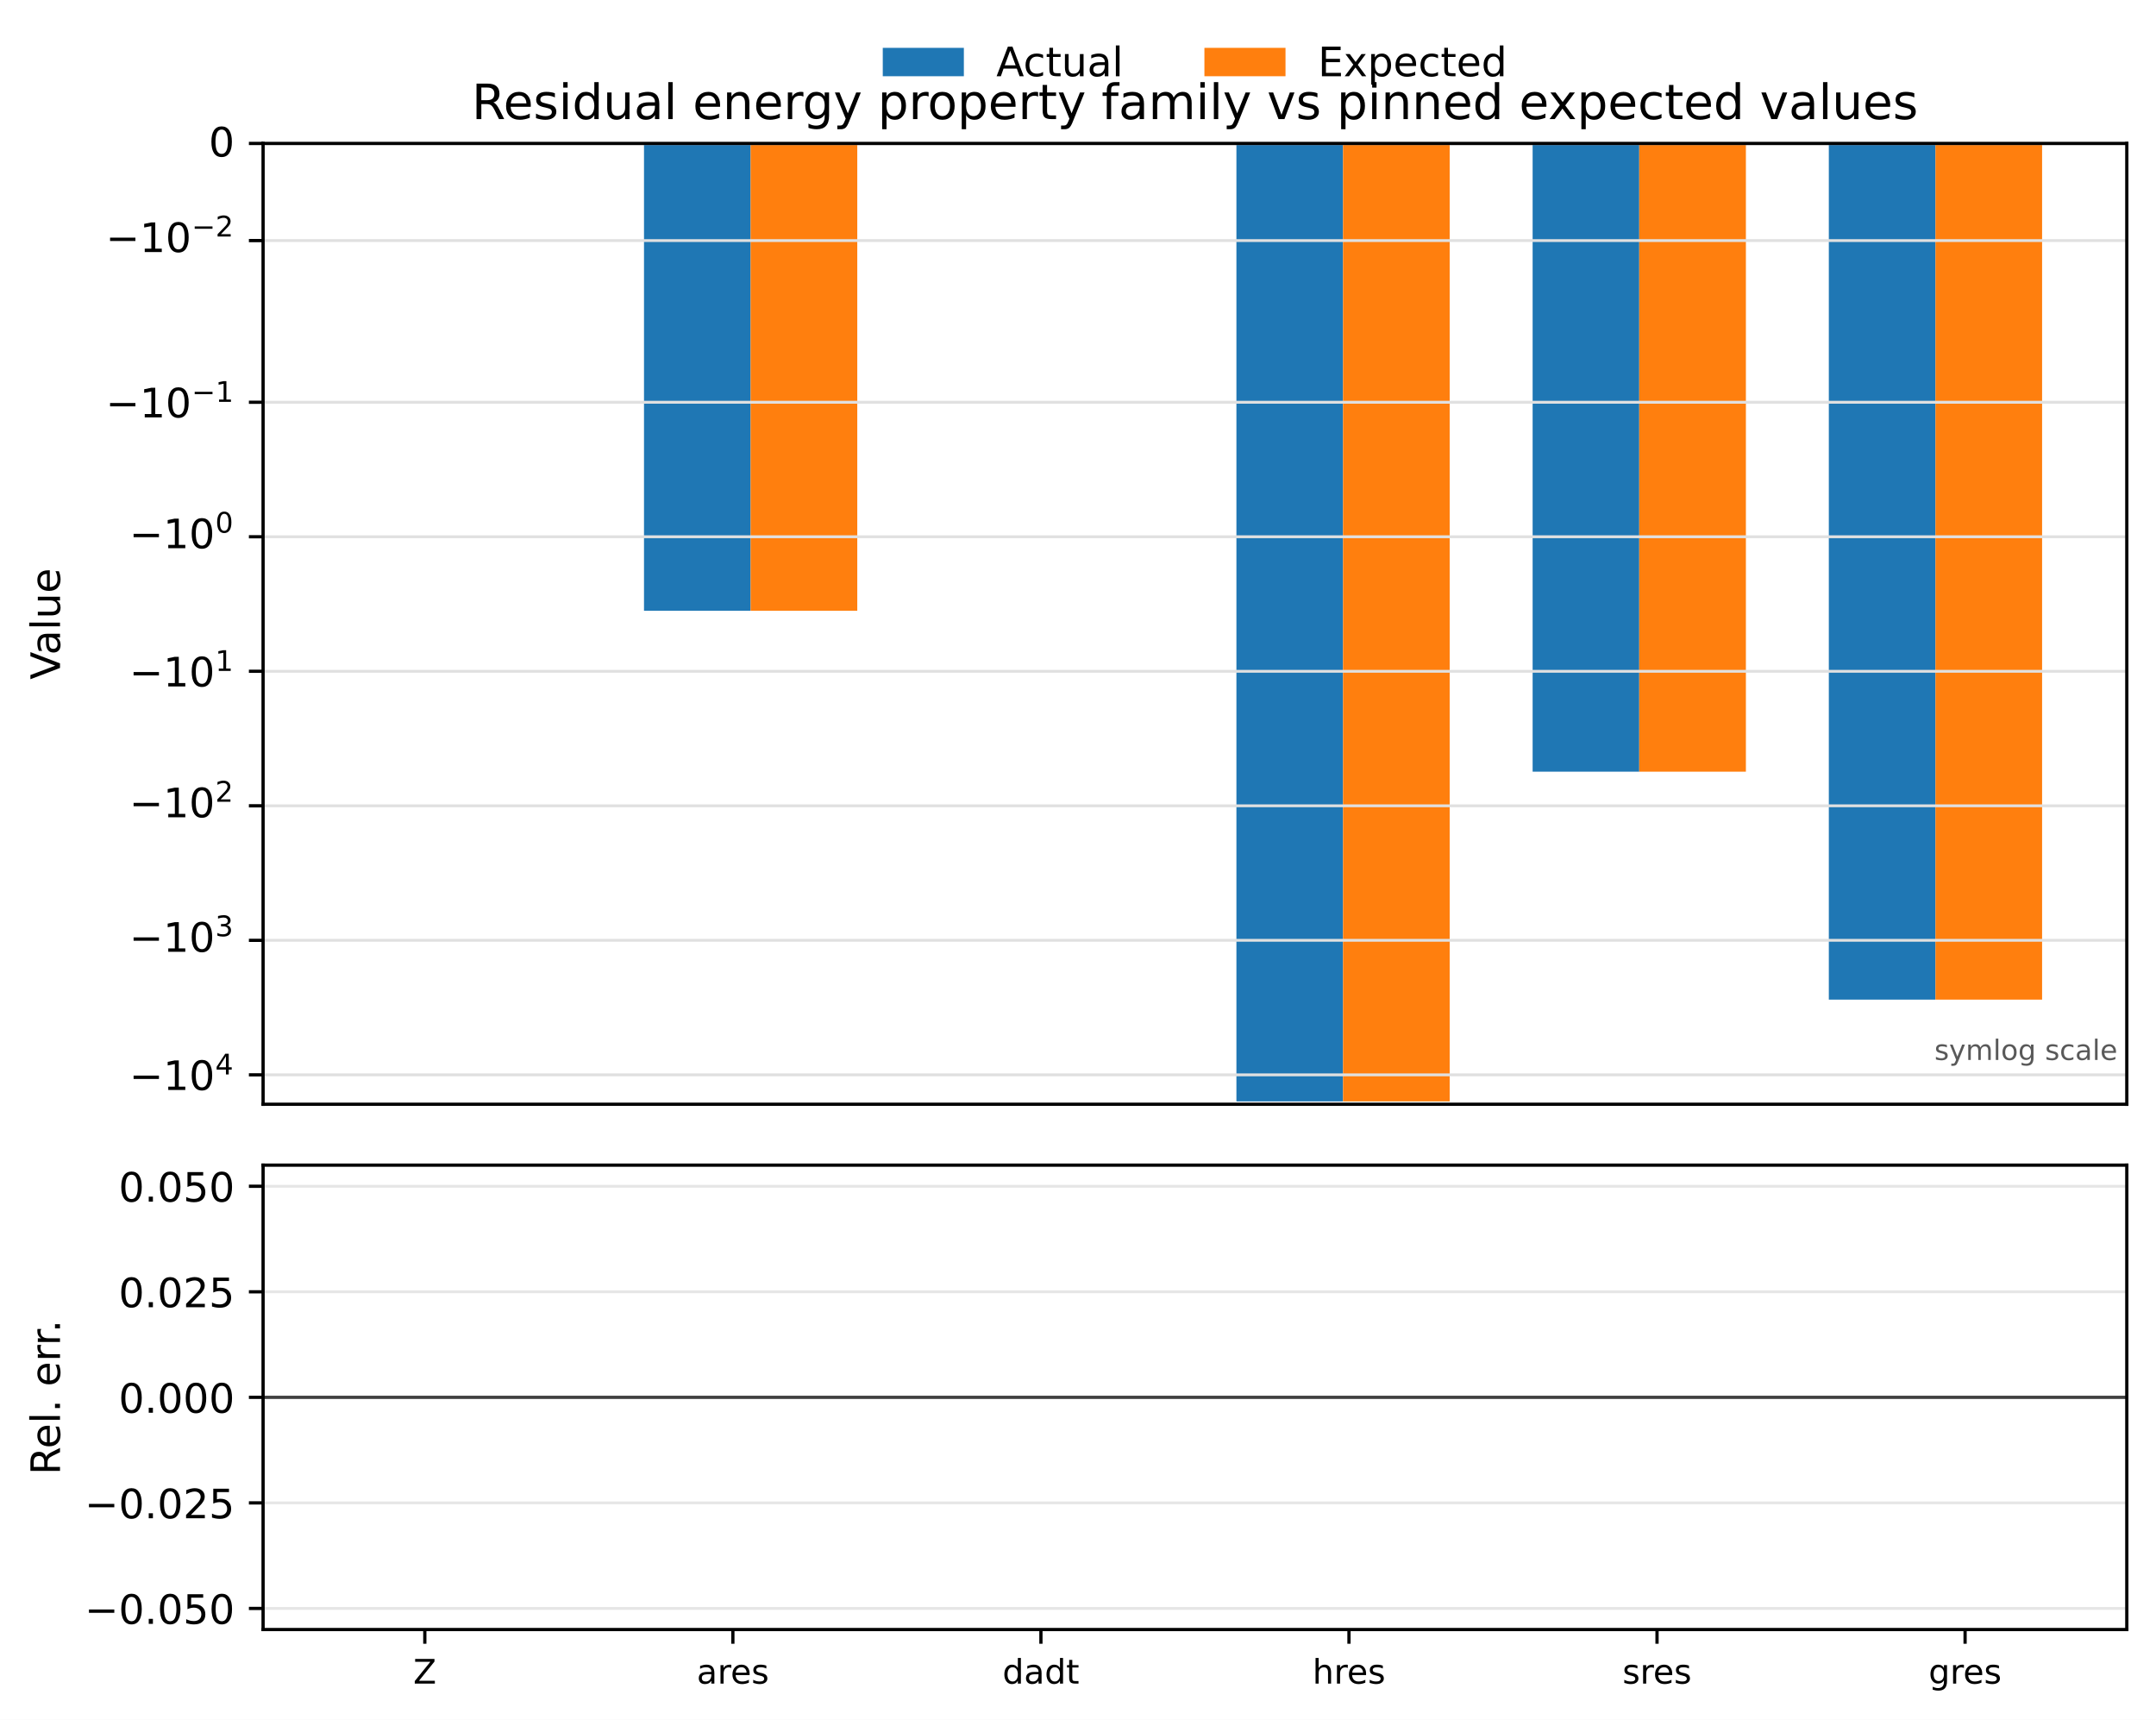
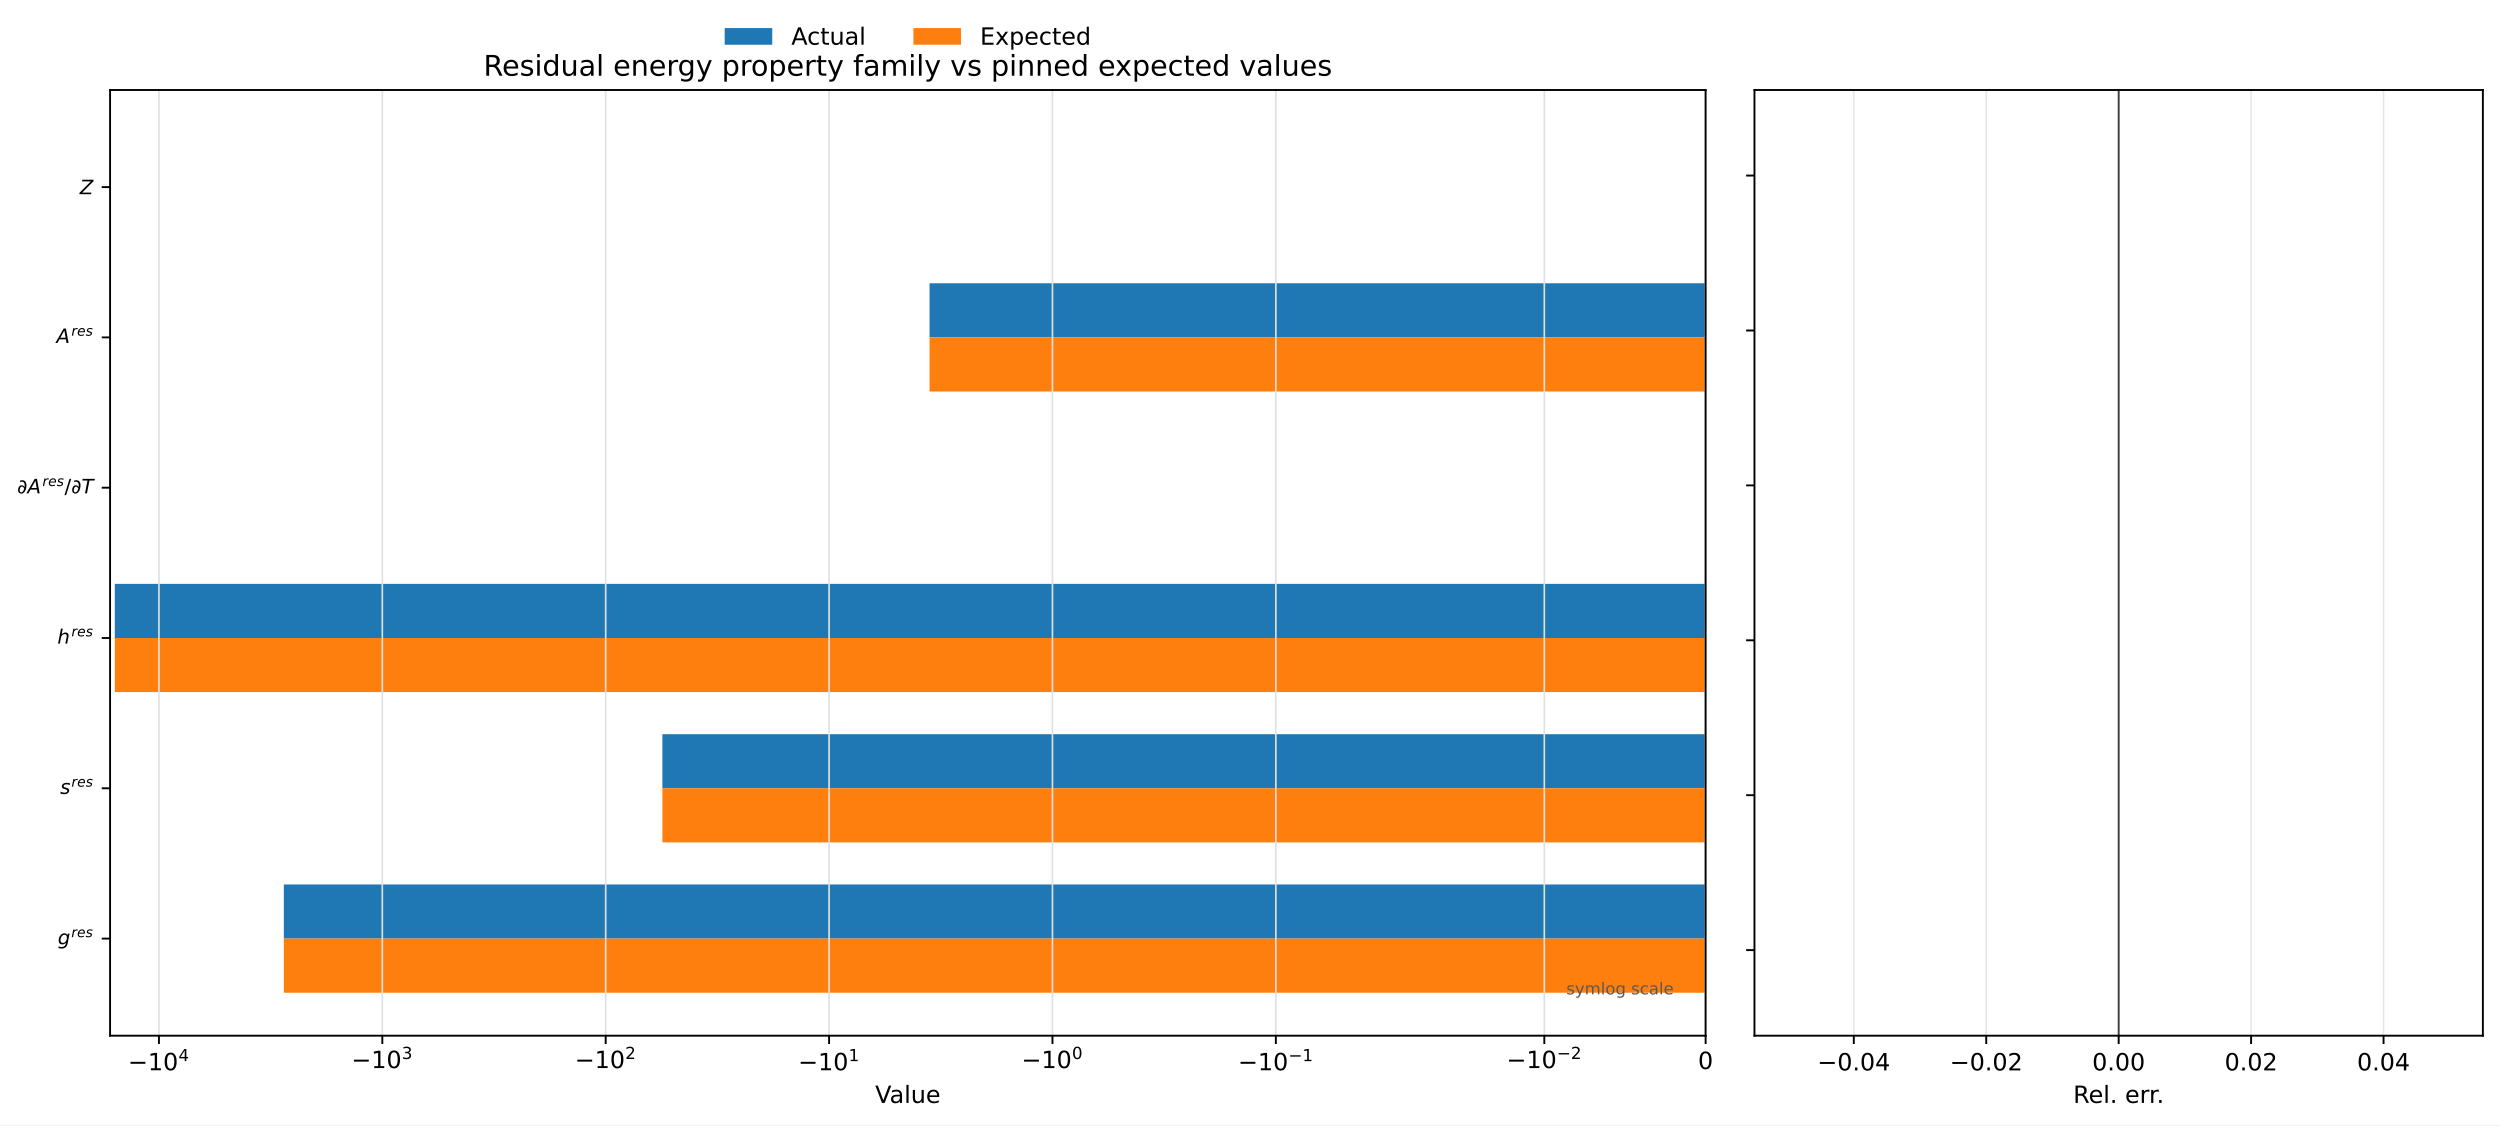
- <svg xmlns="http://www.w3.org/2000/svg" xmlns:xlink="http://www.w3.org/1999/xlink" width="531.743pt" height="424.074pt" viewBox="0 0 531.743 424.074" version="1.1">
+ <svg xmlns="http://www.w3.org/2000/svg" xmlns:xlink="http://www.w3.org/1999/xlink" width="1050.839pt" height="472.893pt" viewBox="0 0 1050.839 472.893" version="1.1">
  <defs>
    <style type="text/css">*{stroke-linejoin: round; stroke-linecap: butt}</style>
  </defs>
  <g id="figure_1">
    <g id="patch_1">
-       <path d="M 0 424.074 L 531.743 424.074 L 531.743 0 L 0 0 z " style="fill: #ffffff" />
+       <path d="M 0 472.893 L 1050.839 472.893 L 1050.839 0 L 0 0 z " style="fill: #ffffff" />
    </g>
    <g id="axes_1">
      <g id="patch_2">
-         <path d="M 64.886 272.288 L 524.543 272.288 L 524.543 35.369 L 64.886 35.369 z " style="fill: #ffffff" />
+         <path d="M 46.27 435.336 L 716.934 435.336 L 716.934 37.828 L 46.27 37.828 z " style="fill: #ffffff" />
      </g>
      <g id="patch_3">
-         <path d="M 85.779 35.369 L 112.079 35.369 L 112.079 -17.245 L 85.779 -17.245 z " clip-path="url(#p5bb81a6ba8)" style="fill: #1f77b4" />
+         <path d="M 716.934 55.897 L 865.872 55.897 L 865.872 78.64 L 716.934 78.64 z " clip-path="url(#pc9369e7286)" style="fill: #1f77b4" />
      </g>
      <g id="patch_4">
-         <path d="M 158.834 35.369 L 185.133 35.369 L 185.133 150.606 L 158.834 150.606 z " clip-path="url(#p5bb81a6ba8)" style="fill: #1f77b4" />
+         <path d="M 716.934 119.074 L 390.725 119.074 L 390.725 141.817 L 716.934 141.817 z " clip-path="url(#pc9369e7286)" style="fill: #1f77b4" />
      </g>
      <g id="patch_5">
-         <path d="M 231.888 35.369 L 258.188 35.369 L 258.188 -11.472 L 231.888 -11.472 z " clip-path="url(#p5bb81a6ba8)" style="fill: #1f77b4" />
+         <path d="M 716.934 182.25 L 849.528 182.25 L 849.528 204.994 L 716.934 204.994 z " clip-path="url(#pc9369e7286)" style="fill: #1f77b4" />
      </g>
      <g id="patch_6">
-         <path d="M 304.942 35.369 L 331.242 35.369 L 331.242 271.585 L 304.942 271.585 z " clip-path="url(#p5bb81a6ba8)" style="fill: #1f77b4" />
+         <path d="M 716.934 245.427 L 48.26 245.427 L 48.26 268.171 L 716.934 268.171 z " clip-path="url(#pc9369e7286)" style="fill: #1f77b4" />
      </g>
      <g id="patch_7">
-         <path d="M 377.997 35.369 L 404.296 35.369 L 404.296 190.278 L 377.997 190.278 z " clip-path="url(#p5bb81a6ba8)" style="fill: #1f77b4" />
+         <path d="M 716.934 308.604 L 278.422 308.604 L 278.422 331.348 L 716.934 331.348 z " clip-path="url(#pc9369e7286)" style="fill: #1f77b4" />
      </g>
      <g id="patch_8">
-         <path d="M 451.051 35.369 L 477.35 35.369 L 477.35 246.488 L 451.051 246.488 z " clip-path="url(#p5bb81a6ba8)" style="fill: #1f77b4" />
+         <path d="M 716.934 371.781 L 119.305 371.781 L 119.305 394.524 L 716.934 394.524 z " clip-path="url(#pc9369e7286)" style="fill: #1f77b4" />
      </g>
      <g id="patch_9">
-         <path d="M 112.079 35.369 L 138.379 35.369 L 138.379 -17.245 L 112.079 -17.245 z " clip-path="url(#p5bb81a6ba8)" style="fill: #ff7f0e" />
+         <path d="M 716.934 78.64 L 865.872 78.64 L 865.872 101.384 L 716.934 101.384 z " clip-path="url(#pc9369e7286)" style="fill: #ff7f0e" />
      </g>
      <g id="patch_10">
-         <path d="M 185.133 35.369 L 211.433 35.369 L 211.433 150.606 L 185.133 150.606 z " clip-path="url(#p5bb81a6ba8)" style="fill: #ff7f0e" />
+         <path d="M 716.934 141.817 L 390.725 141.817 L 390.725 164.561 L 716.934 164.561 z " clip-path="url(#pc9369e7286)" style="fill: #ff7f0e" />
      </g>
      <g id="patch_11">
-         <path d="M 258.188 35.369 L 284.487 35.369 L 284.487 -11.472 L 258.188 -11.472 z " clip-path="url(#p5bb81a6ba8)" style="fill: #ff7f0e" />
+         <path d="M 716.934 204.994 L 849.528 204.994 L 849.528 227.738 L 716.934 227.738 z " clip-path="url(#pc9369e7286)" style="fill: #ff7f0e" />
      </g>
      <g id="patch_12">
-         <path d="M 331.242 35.369 L 357.541 35.369 L 357.541 271.585 L 331.242 271.585 z " clip-path="url(#p5bb81a6ba8)" style="fill: #ff7f0e" />
+         <path d="M 716.934 268.171 L 48.26 268.171 L 48.26 290.914 L 716.934 290.914 z " clip-path="url(#pc9369e7286)" style="fill: #ff7f0e" />
      </g>
      <g id="patch_13">
-         <path d="M 404.296 35.369 L 430.596 35.369 L 430.596 190.278 L 404.296 190.278 z " clip-path="url(#p5bb81a6ba8)" style="fill: #ff7f0e" />
+         <path d="M 716.934 331.348 L 278.422 331.348 L 278.422 354.091 L 716.934 354.091 z " clip-path="url(#pc9369e7286)" style="fill: #ff7f0e" />
      </g>
      <g id="patch_14">
-         <path d="M 477.35 35.369 L 503.65 35.369 L 503.65 246.488 L 477.35 246.488 z " clip-path="url(#p5bb81a6ba8)" style="fill: #ff7f0e" />
+         <path d="M 716.934 394.524 L 119.305 394.524 L 119.305 417.268 L 716.934 417.268 z " clip-path="url(#pc9369e7286)" style="fill: #ff7f0e" />
      </g>
      <g id="matplotlib.axis_1">
        <g id="xtick_1">
-           <g id="line2d_1" />
-         </g>
-         <g id="xtick_2">
-           <g id="line2d_2" />
-         </g>
-         <g id="xtick_3">
-           <g id="line2d_3" />
-         </g>
-         <g id="xtick_4">
-           <g id="line2d_4" />
-         </g>
-         <g id="xtick_5">
-           <g id="line2d_5" />
-         </g>
-         <g id="xtick_6">
-           <g id="line2d_6" />
-         </g>
-       </g>
-       <g id="matplotlib.axis_2">
-         <g id="ytick_1">
-           <g id="line2d_7">
-             <path d="M 64.886 265.034 L 524.543 265.034 " clip-path="url(#p5bb81a6ba8)" style="fill: none; stroke: #e0e0e0; stroke-width: 0.7; stroke-linecap: square" />
-           </g>
-           <g id="line2d_8">
+           <g id="line2d_1">
+             <path d="M 66.805 435.336 L 66.805 37.828 " clip-path="url(#pc9369e7286)" style="fill: none; stroke: #e0e0e0; stroke-width: 0.7; stroke-linecap: square" />
+           </g>
+           <g id="line2d_2">
            <defs>
-               <path id="m029e93d960" d="M 0 0 L -3.5 0 " style="stroke: #000000; stroke-width: 0.8" />
+               <path id="mdc2d018aba" d="M 0 0 L 0 3.5 " style="stroke: #000000; stroke-width: 0.8" />
            </defs>
            <g>
-               <use xlink:href="#m029e93d960" x="64.886" y="265.034" style="stroke: #000000; stroke-width: 0.8" />
+               <use xlink:href="#mdc2d018aba" x="66.805" y="435.336" style="stroke: #000000; stroke-width: 0.8" />
            </g>
          </g>
          <g id="text_1">
-             <g transform="translate(31.88594 268.8333)">
+             <g transform="translate(53.80515 449.9349)">
              <text>
                <tspan x="0" y="-0.064" style="font-size: 10px; font-family: 'DejaVu Sans'">−</tspan>
                <tspan x="8.379" y="-0.064" style="font-size: 10px; font-family: 'DejaVu Sans'">1</tspan>
                <tspan x="14.741" y="-0.064" style="font-size: 10px; font-family: 'DejaVu Sans'">0</tspan>
                <tspan x="21.199" y="-3.892" style="font-size: 7px; font-family: 'DejaVu Sans'">4</tspan>
              </text>
            </g>
          </g>
        </g>
-         <g id="ytick_2">
-           <g id="line2d_9">
-             <path d="M 64.886 231.864 L 524.543 231.864 " clip-path="url(#p5bb81a6ba8)" style="fill: none; stroke: #e0e0e0; stroke-width: 0.7; stroke-linecap: square" />
-           </g>
-           <g id="line2d_10">
-             <g>
-               <use xlink:href="#m029e93d960" x="64.886" y="231.864" style="stroke: #000000; stroke-width: 0.8" />
+         <g id="xtick_2">
+           <g id="line2d_3">
+             <path d="M 160.701 435.336 L 160.701 37.828 " clip-path="url(#pc9369e7286)" style="fill: none; stroke: #e0e0e0; stroke-width: 0.7; stroke-linecap: square" />
+           </g>
+           <g id="line2d_4">
+             <g>
+               <use xlink:href="#mdc2d018aba" x="160.701" y="435.336" style="stroke: #000000; stroke-width: 0.8" />
            </g>
          </g>
          <g id="text_2">
-             <g transform="translate(31.88594 235.6637)">
+             <g transform="translate(147.7007 449.9349)">
              <text>
                <tspan x="0" y="-0.977" style="font-size: 10px; font-family: 'DejaVu Sans'">−</tspan>
                <tspan x="8.379" y="-0.977" style="font-size: 10px; font-family: 'DejaVu Sans'">1</tspan>
                <tspan x="14.741" y="-0.977" style="font-size: 10px; font-family: 'DejaVu Sans'">0</tspan>
                <tspan x="21.199" y="-4.805" style="font-size: 7px; font-family: 'DejaVu Sans'">3</tspan>
              </text>
            </g>
          </g>
        </g>
-         <g id="ytick_3">
-           <g id="line2d_11">
-             <path d="M 64.886 198.695 L 524.543 198.695 " clip-path="url(#p5bb81a6ba8)" style="fill: none; stroke: #e0e0e0; stroke-width: 0.7; stroke-linecap: square" />
-           </g>
-           <g id="line2d_12">
-             <g>
-               <use xlink:href="#m029e93d960" x="64.886" y="198.695" style="stroke: #000000; stroke-width: 0.8" />
+         <g id="xtick_3">
+           <g id="line2d_5">
+             <path d="M 254.596 435.336 L 254.596 37.828 " clip-path="url(#pc9369e7286)" style="fill: none; stroke: #e0e0e0; stroke-width: 0.7; stroke-linecap: square" />
+           </g>
+           <g id="line2d_6">
+             <g>
+               <use xlink:href="#mdc2d018aba" x="254.596" y="435.336" style="stroke: #000000; stroke-width: 0.8" />
            </g>
          </g>
          <g id="text_3">
-             <g transform="translate(31.88594 202.494)">
+             <g transform="translate(241.5962 449.9349)">
              <text>
                <tspan x="0" y="-0.977" style="font-size: 10px; font-family: 'DejaVu Sans'">−</tspan>
                <tspan x="8.379" y="-0.977" style="font-size: 10px; font-family: 'DejaVu Sans'">1</tspan>
                <tspan x="14.741" y="-0.977" style="font-size: 10px; font-family: 'DejaVu Sans'">0</tspan>
                <tspan x="21.199" y="-4.805" style="font-size: 7px; font-family: 'DejaVu Sans'">2</tspan>
              </text>
            </g>
          </g>
        </g>
-         <g id="ytick_4">
-           <g id="line2d_13">
-             <path d="M 64.886 165.525 L 524.543 165.525 " clip-path="url(#p5bb81a6ba8)" style="fill: none; stroke: #e0e0e0; stroke-width: 0.7; stroke-linecap: square" />
-           </g>
-           <g id="line2d_14">
-             <g>
-               <use xlink:href="#m029e93d960" x="64.886" y="165.525" style="stroke: #000000; stroke-width: 0.8" />
+         <g id="xtick_4">
+           <g id="line2d_7">
+             <path d="M 348.492 435.336 L 348.492 37.828 " clip-path="url(#pc9369e7286)" style="fill: none; stroke: #e0e0e0; stroke-width: 0.7; stroke-linecap: square" />
+           </g>
+           <g id="line2d_8">
+             <g>
+               <use xlink:href="#mdc2d018aba" x="348.492" y="435.336" style="stroke: #000000; stroke-width: 0.8" />
            </g>
          </g>
          <g id="text_4">
-             <g transform="translate(31.88594 169.3243)">
+             <g transform="translate(335.4918 449.9349)">
              <text>
                <tspan x="0" y="-0.064" style="font-size: 10px; font-family: 'DejaVu Sans'">−</tspan>
                <tspan x="8.379" y="-0.064" style="font-size: 10px; font-family: 'DejaVu Sans'">1</tspan>
                <tspan x="14.741" y="-0.064" style="font-size: 10px; font-family: 'DejaVu Sans'">0</tspan>
                <tspan x="21.199" y="-3.892" style="font-size: 7px; font-family: 'DejaVu Sans'">1</tspan>
              </text>
            </g>
          </g>
        </g>
-         <g id="ytick_5">
-           <g id="line2d_15">
-             <path d="M 64.886 132.355 L 524.543 132.355 " clip-path="url(#p5bb81a6ba8)" style="fill: none; stroke: #e0e0e0; stroke-width: 0.7; stroke-linecap: square" />
-           </g>
-           <g id="line2d_16">
-             <g>
-               <use xlink:href="#m029e93d960" x="64.886" y="132.355" style="stroke: #000000; stroke-width: 0.8" />
+         <g id="xtick_5">
+           <g id="line2d_9">
+             <path d="M 442.387 435.336 L 442.387 37.828 " clip-path="url(#pc9369e7286)" style="fill: none; stroke: #e0e0e0; stroke-width: 0.7; stroke-linecap: square" />
+           </g>
+           <g id="line2d_10">
+             <g>
+               <use xlink:href="#mdc2d018aba" x="442.387" y="435.336" style="stroke: #000000; stroke-width: 0.8" />
            </g>
          </g>
          <g id="text_5">
-             <g transform="translate(31.88594 136.1546)">
+             <g transform="translate(429.3873 449.9349)">
              <text>
                <tspan x="0" y="-0.977" style="font-size: 10px; font-family: 'DejaVu Sans'">−</tspan>
                <tspan x="8.379" y="-0.977" style="font-size: 10px; font-family: 'DejaVu Sans'">1</tspan>
                <tspan x="14.741" y="-0.977" style="font-size: 10px; font-family: 'DejaVu Sans'">0</tspan>
                <tspan x="21.199" y="-4.805" style="font-size: 7px; font-family: 'DejaVu Sans'">0</tspan>
              </text>
            </g>
          </g>
        </g>
-         <g id="ytick_6">
-           <g id="line2d_17">
-             <path d="M 64.886 99.186 L 524.543 99.186 " clip-path="url(#p5bb81a6ba8)" style="fill: none; stroke: #e0e0e0; stroke-width: 0.7; stroke-linecap: square" />
-           </g>
-           <g id="line2d_18">
-             <g>
-               <use xlink:href="#m029e93d960" x="64.886" y="99.186" style="stroke: #000000; stroke-width: 0.8" />
+         <g id="xtick_6">
+           <g id="line2d_11">
+             <path d="M 536.283 435.336 L 536.283 37.828 " clip-path="url(#pc9369e7286)" style="fill: none; stroke: #e0e0e0; stroke-width: 0.7; stroke-linecap: square" />
+           </g>
+           <g id="line2d_12">
+             <g>
+               <use xlink:href="#mdc2d018aba" x="536.283" y="435.336" style="stroke: #000000; stroke-width: 0.8" />
            </g>
          </g>
          <g id="text_6">
-             <g transform="translate(26.08594 102.985)">
+             <g transform="translate(520.3829 449.9349)">
              <text>
                <tspan x="0" y="-0.064" style="font-size: 10px; font-family: 'DejaVu Sans'">−</tspan>
                <tspan x="8.379" y="-0.064" style="font-size: 10px; font-family: 'DejaVu Sans'">1</tspan>
                <tspan x="14.741" y="-0.064" style="font-size: 10px; font-family: 'DejaVu Sans'">0</tspan>
                <tspan x="21.199" y="-3.892" style="font-size: 7px; font-family: 'DejaVu Sans'">−</tspan>
                <tspan x="27.064" y="-3.892" style="font-size: 7px; font-family: 'DejaVu Sans'">1</tspan>
              </text>
            </g>
          </g>
        </g>
-         <g id="ytick_7">
-           <g id="line2d_19">
-             <path d="M 64.886 59.321 L 524.543 59.321 " clip-path="url(#p5bb81a6ba8)" style="fill: none; stroke: #e0e0e0; stroke-width: 0.7; stroke-linecap: square" />
-           </g>
-           <g id="line2d_20">
-             <g>
-               <use xlink:href="#m029e93d960" x="64.886" y="59.321" style="stroke: #000000; stroke-width: 0.8" />
+         <g id="xtick_7">
+           <g id="line2d_13">
+             <path d="M 649.131 435.336 L 649.131 37.828 " clip-path="url(#pc9369e7286)" style="fill: none; stroke: #e0e0e0; stroke-width: 0.7; stroke-linecap: square" />
+           </g>
+           <g id="line2d_14">
+             <g>
+               <use xlink:href="#mdc2d018aba" x="649.131" y="435.336" style="stroke: #000000; stroke-width: 0.8" />
            </g>
          </g>
          <g id="text_7">
-             <g transform="translate(26.08594 63.12009)">
+             <g transform="translate(633.2309 449.9349)">
              <text>
                <tspan x="0" y="-0.977" style="font-size: 10px; font-family: 'DejaVu Sans'">−</tspan>
                <tspan x="8.379" y="-0.977" style="font-size: 10px; font-family: 'DejaVu Sans'">1</tspan>
                <tspan x="14.741" y="-0.977" style="font-size: 10px; font-family: 'DejaVu Sans'">0</tspan>
                <tspan x="21.199" y="-4.805" style="font-size: 7px; font-family: 'DejaVu Sans'">−</tspan>
                <tspan x="27.064" y="-4.805" style="font-size: 7px; font-family: 'DejaVu Sans'">2</tspan>
              </text>
            </g>
          </g>
        </g>
-         <g id="ytick_8">
+         <g id="xtick_8">
+           <g id="line2d_15">
+             <path d="M 716.934 435.336 L 716.934 37.828 " clip-path="url(#pc9369e7286)" style="fill: none; stroke: #e0e0e0; stroke-width: 0.7; stroke-linecap: square" />
+           </g>
+           <g id="line2d_16">
+             <g>
+               <use xlink:href="#mdc2d018aba" x="716.934" y="435.336" style="stroke: #000000; stroke-width: 0.8" />
+             </g>
+           </g>
+           <g id="text_8">
+             <g transform="translate(713.7338 449.9349)">
+               <text>
+                 <tspan x="0" y="-0.578" style="font-size: 10px; font-family: 'DejaVu Sans'">0</tspan>
+               </text>
+             </g>
+           </g>
+         </g>
+         <g id="text_9">
+           <text style="font-size: 10px; font-family: 'DejaVu Sans', 'Bitstream Vera Sans', 'Computer Modern Sans Serif', 'Lucida Grande', 'Verdana', 'Geneva', 'Lucid', 'Arial', 'Helvetica', 'Avant Garde', sans-serif; text-anchor: middle" x="381.602" y="463.613" transform="rotate(-0 381.6022 463.613)">Value</text>
+         </g>
+       </g>
+       <g id="matplotlib.axis_2">
+         <g id="ytick_1">
+           <g id="line2d_17">
+             <defs>
+               <path id="m029e93d960" d="M 0 0 L -3.5 0 " style="stroke: #000000; stroke-width: 0.8" />
+             </defs>
+             <g>
+               <use xlink:href="#m029e93d960" x="46.27" y="78.64" style="stroke: #000000; stroke-width: 0.8" />
+             </g>
+           </g>
+           <g id="text_10">
+             <g transform="translate(33.5228 81.80522)">
+               <text>
+                 <tspan x="0" y="-0.172" style="font-style: oblique; font-size: 8.33px; font-family: 'DejaVu Sans'">Z</tspan>
+               </text>
+             </g>
+           </g>
+         </g>
+         <g id="ytick_2">
+           <g id="line2d_18">
+             <g>
+               <use xlink:href="#m029e93d960" x="46.27" y="141.817" style="stroke: #000000; stroke-width: 0.8" />
+             </g>
+           </g>
+           <g id="text_11">
+             <g transform="translate(23.6934 144.982)">
+               <text>
+                 <tspan x="0" y="-0.798" style="font-style: oblique; font-size: 8.33px; font-family: 'DejaVu Sans'">A</tspan>
+                 <tspan x="6.29" y="-3.861" style="font-style: oblique; font-size: 5.831px; font-family: 'DejaVu Sans'">r</tspan>
+                 <tspan x="8.7" y="-3.861" style="font-style: oblique; font-size: 5.831px; font-family: 'DejaVu Sans'">e</tspan>
+                 <tspan x="12.307" y="-3.861" style="font-style: oblique; font-size: 5.831px; font-family: 'DejaVu Sans'">s</tspan>
+               </text>
+             </g>
+           </g>
+         </g>
+         <g id="ytick_3">
+           <g id="line2d_19">
+             <g>
+               <use xlink:href="#m029e93d960" x="46.27" y="204.994" style="stroke: #000000; stroke-width: 0.8" />
+             </g>
+           </g>
+           <g id="text_12">
+             <g transform="translate(7.2 208.1587)">
+               <text>
+                 <tspan x="0" y="-0.798" style="font-size: 8.33px; font-family: 'DejaVu Sans'">∂</tspan>
+                 <tspan x="19.911" y="-0.798" style="font-size: 8.33px; font-family: 'DejaVu Sans'">/</tspan>
+                 <tspan x="22.732" y="-0.798" style="font-size: 8.33px; font-family: 'DejaVu Sans'">∂</tspan>
+                 <tspan x="4.331" y="-0.798" style="font-style: oblique; font-size: 8.33px; font-family: 'DejaVu Sans'">A</tspan>
+                 <tspan x="27.063" y="-0.798" style="font-style: oblique; font-size: 8.33px; font-family: 'DejaVu Sans'">T</tspan>
+                 <tspan x="10.621" y="-3.861" style="font-style: oblique; font-size: 5.831px; font-family: 'DejaVu Sans'">r</tspan>
+                 <tspan x="13.031" y="-3.861" style="font-style: oblique; font-size: 5.831px; font-family: 'DejaVu Sans'">e</tspan>
+                 <tspan x="16.638" y="-3.861" style="font-style: oblique; font-size: 5.831px; font-family: 'DejaVu Sans'">s</tspan>
+               </text>
+             </g>
+           </g>
+         </g>
+         <g id="ytick_4">
+           <g id="line2d_20">
+             <g>
+               <use xlink:href="#m029e93d960" x="46.27" y="268.171" style="stroke: #000000; stroke-width: 0.8" />
+             </g>
+           </g>
+           <g id="text_13">
+             <g transform="translate(24.1099 271.3355)">
+               <text>
+                 <tspan x="0" y="-0.798" style="font-style: oblique; font-size: 8.33px; font-family: 'DejaVu Sans'">h</tspan>
+                 <tspan x="5.904" y="-3.861" style="font-style: oblique; font-size: 5.831px; font-family: 'DejaVu Sans'">r</tspan>
+                 <tspan x="8.314" y="-3.861" style="font-style: oblique; font-size: 5.831px; font-family: 'DejaVu Sans'">e</tspan>
+                 <tspan x="11.921" y="-3.861" style="font-style: oblique; font-size: 5.831px; font-family: 'DejaVu Sans'">s</tspan>
+               </text>
+             </g>
+           </g>
+         </g>
+         <g id="ytick_5">
          <g id="line2d_21">
-             <path d="M 64.886 35.369 L 524.543 35.369 " clip-path="url(#p5bb81a6ba8)" style="fill: none; stroke: #e0e0e0; stroke-width: 0.7; stroke-linecap: square" />
-           </g>
+             <g>
+               <use xlink:href="#m029e93d960" x="46.27" y="331.348" style="stroke: #000000; stroke-width: 0.8" />
+             </g>
+           </g>
+           <g id="text_14">
+             <g transform="translate(25.2761 334.5123)">
+               <text>
+                 <tspan x="0" y="-0.798" style="font-style: oblique; font-size: 8.33px; font-family: 'DejaVu Sans'">s</tspan>
+                 <tspan x="4.736" y="-3.861" style="font-style: oblique; font-size: 5.831px; font-family: 'DejaVu Sans'">r</tspan>
+                 <tspan x="7.146" y="-3.861" style="font-style: oblique; font-size: 5.831px; font-family: 'DejaVu Sans'">e</tspan>
+                 <tspan x="10.753" y="-3.861" style="font-style: oblique; font-size: 5.831px; font-family: 'DejaVu Sans'">s</tspan>
+               </text>
+             </g>
+           </g>
+         </g>
+         <g id="ytick_6">
          <g id="line2d_22">
            <g>
-               <use xlink:href="#m029e93d960" x="64.886" y="35.369" style="stroke: #000000; stroke-width: 0.8" />
-             </g>
-           </g>
-           <g id="text_8">
-             <g transform="translate(51.48594 39.16795)">
-               <text>
-                 <tspan x="0" y="-0.578" style="font-size: 10px; font-family: 'DejaVu Sans'">0</tspan>
-               </text>
-             </g>
-           </g>
-         </g>
-         <g id="text_9">
-           <text style="font-size: 10px; font-family: 'DejaVu Sans', 'Bitstream Vera Sans', 'Computer Modern Sans Serif', 'Lucida Grande', 'Verdana', 'Geneva', 'Lucid', 'Arial', 'Helvetica', 'Avant Garde', sans-serif; text-anchor: middle" x="14.798" y="153.828" transform="rotate(-90 14.79844 153.8285)">Value</text>
+               <use xlink:href="#m029e93d960" x="46.27" y="394.524" style="stroke: #000000; stroke-width: 0.8" />
+             </g>
+           </g>
+           <g id="text_15">
+             <g transform="translate(24.2765 397.773)">
+               <text>
+                 <tspan x="0" y="-0.798" style="font-style: oblique; font-size: 8.33px; font-family: 'DejaVu Sans'">g</tspan>
+                 <tspan x="5.689" y="-3.861" style="font-style: oblique; font-size: 5.831px; font-family: 'DejaVu Sans'">r</tspan>
+                 <tspan x="8.099" y="-3.861" style="font-style: oblique; font-size: 5.831px; font-family: 'DejaVu Sans'">e</tspan>
+                 <tspan x="11.706" y="-3.861" style="font-style: oblique; font-size: 5.831px; font-family: 'DejaVu Sans'">s</tspan>
+               </text>
+             </g>
+           </g>
        </g>
      </g>
      <g id="line2d_23">
-         <path d="M 64.886 35.369 L 524.543 35.369 " clip-path="url(#p5bb81a6ba8)" style="fill: none; stroke: #d1d1d1; stroke-width: 0.8; stroke-linecap: square" />
+         <path d="M 716.934 435.336 L 716.934 37.828 " clip-path="url(#pc9369e7286)" style="fill: none; stroke: #d1d1d1; stroke-width: 0.8; stroke-linecap: square" />
      </g>
      <g id="patch_15">
-         <path d="M 64.886 272.288 L 64.886 35.369 " style="fill: none; stroke: #000000; stroke-width: 0.8; stroke-linejoin: miter; stroke-linecap: square" />
+         <path d="M 46.27 435.336 L 46.27 37.828 " style="fill: none; stroke: #000000; stroke-width: 0.8; stroke-linejoin: miter; stroke-linecap: square" />
      </g>
      <g id="patch_16">
-         <path d="M 524.543 272.288 L 524.543 35.369 " style="fill: none; stroke: #000000; stroke-width: 0.8; stroke-linejoin: miter; stroke-linecap: square" />
+         <path d="M 716.934 435.336 L 716.934 37.828 " style="fill: none; stroke: #000000; stroke-width: 0.8; stroke-linejoin: miter; stroke-linecap: square" />
      </g>
      <g id="patch_17">
-         <path d="M 64.886 272.288 L 524.543 272.288 " style="fill: none; stroke: #000000; stroke-width: 0.8; stroke-linejoin: miter; stroke-linecap: square" />
+         <path d="M 46.27 435.336 L 716.934 435.336 " style="fill: none; stroke: #000000; stroke-width: 0.8; stroke-linejoin: miter; stroke-linecap: square" />
      </g>
      <g id="patch_18">
-         <path d="M 64.886 35.369 L 524.543 35.369 " style="fill: none; stroke: #000000; stroke-width: 0.8; stroke-linejoin: miter; stroke-linecap: square" />
-       </g>
-       <g id="text_10">
-         <text style="font-size: 6.94px; font-family: 'DejaVu Sans', 'Bitstream Vera Sans', 'Computer Modern Sans Serif', 'Lucida Grande', 'Verdana', 'Geneva', 'Lucid', 'Arial', 'Helvetica', 'Avant Garde', sans-serif; text-anchor: end; fill: #595959" x="522.245" y="261.368" transform="rotate(-0 522.2451 261.3681)">symlog scale</text>
-       </g>
-       <g id="text_11">
-         <text style="font-size: 12px; font-family: 'DejaVu Sans', 'Bitstream Vera Sans', 'Computer Modern Sans Serif', 'Lucida Grande', 'Verdana', 'Geneva', 'Lucid', 'Arial', 'Helvetica', 'Avant Garde', sans-serif; text-anchor: middle" x="294.715" y="29.369" transform="rotate(-0 294.7146 29.36873)">Residual energy property family vs pinned expected values</text>
+         <path d="M 46.27 37.828 L 716.934 37.828 " style="fill: none; stroke: #000000; stroke-width: 0.8; stroke-linejoin: miter; stroke-linecap: square" />
+       </g>
+       <g id="text_16">
+         <text style="font-size: 6.94px; font-family: 'DejaVu Sans', 'Bitstream Vera Sans', 'Computer Modern Sans Serif', 'Lucida Grande', 'Verdana', 'Geneva', 'Lucid', 'Arial', 'Helvetica', 'Avant Garde', sans-serif; text-anchor: end; fill: #595959" x="703.521" y="417.993" transform="rotate(-0 703.5206 417.9928)">symlog scale</text>
+       </g>
+       <g id="text_17">
+         <text style="font-size: 12px; font-family: 'DejaVu Sans', 'Bitstream Vera Sans', 'Computer Modern Sans Serif', 'Lucida Grande', 'Verdana', 'Geneva', 'Lucid', 'Arial', 'Helvetica', 'Avant Garde', sans-serif; text-anchor: middle" x="381.602" y="31.828" transform="rotate(-0 381.6022 31.82829)">Residual energy property family vs pinned expected values</text>
      </g>
      <g id="legend_1">
        <g id="patch_19">
-           <path d="M 217.721 18.798 L 237.721 18.798 L 237.721 11.798 L 217.721 11.798 z " style="fill: #1f77b4" />
-         </g>
-         <g id="text_12">
-           <text style="font-size: 10px; font-family: 'DejaVu Sans', 'Bitstream Vera Sans', 'Computer Modern Sans Serif', 'Lucida Grande', 'Verdana', 'Geneva', 'Lucid', 'Arial', 'Helvetica', 'Avant Garde', sans-serif; text-anchor: start" x="245.721" y="18.798" transform="rotate(-0 245.7209 18.79844)">Actual</text>
+           <path d="M 304.608 18.798 L 324.608 18.798 L 324.608 11.798 L 304.608 11.798 z " style="fill: #1f77b4" />
+         </g>
+         <g id="text_18">
+           <text style="font-size: 10px; font-family: 'DejaVu Sans', 'Bitstream Vera Sans', 'Computer Modern Sans Serif', 'Lucida Grande', 'Verdana', 'Geneva', 'Lucid', 'Arial', 'Helvetica', 'Avant Garde', sans-serif; text-anchor: start" x="332.608" y="18.798" transform="rotate(-0 332.6084 18.79844)">Actual</text>
        </g>
        <g id="patch_20">
-           <path d="M 297.049 18.798 L 317.049 18.798 L 317.049 11.798 L 297.049 11.798 z " style="fill: #ff7f0e" />
-         </g>
-         <g id="text_13">
-           <text style="font-size: 10px; font-family: 'DejaVu Sans', 'Bitstream Vera Sans', 'Computer Modern Sans Serif', 'Lucida Grande', 'Verdana', 'Geneva', 'Lucid', 'Arial', 'Helvetica', 'Avant Garde', sans-serif; text-anchor: start" x="325.049" y="18.798" transform="rotate(-0 325.049 18.79844)">Expected</text>
+           <path d="M 383.937 18.798 L 403.937 18.798 L 403.937 11.798 L 383.937 11.798 z " style="fill: #ff7f0e" />
+         </g>
+         <g id="text_19">
+           <text style="font-size: 10px; font-family: 'DejaVu Sans', 'Bitstream Vera Sans', 'Computer Modern Sans Serif', 'Lucida Grande', 'Verdana', 'Geneva', 'Lucid', 'Arial', 'Helvetica', 'Avant Garde', sans-serif; text-anchor: start" x="411.937" y="18.798" transform="rotate(-0 411.9365 18.79844)">Expected</text>
        </g>
      </g>
    </g>
    <g id="axes_2">
      <g id="patch_21">
-         <path d="M 64.886 401.812 L 524.543 401.812 L 524.543 287.301 L 64.886 287.301 z " style="fill: #ffffff" />
+         <path d="M 737.466 435.336 L 1043.639 435.336 L 1043.639 37.828 L 737.466 37.828 z " style="fill: #ffffff" />
      </g>
      <g id="patch_22">
-         <path d="M 85.779 344.557 L 123.768 344.557 L 123.768 344.557 L 85.779 344.557 z " clip-path="url(#p83109fbdfb)" style="fill: #1f77b4" />
+         <path d="M 890.553 55.897 L 890.553 55.897 L 890.553 91.708 L 890.553 91.708 z " clip-path="url(#p11e7816c25)" style="fill: #1f77b4" />
      </g>
      <g id="patch_23">
-         <path d="M 161.756 344.557 L 199.744 344.557 L 199.744 344.557 L 161.756 344.557 z " clip-path="url(#p83109fbdfb)" style="fill: #1f77b4" />
+         <path d="M 890.553 121.009 L 890.553 121.009 L 890.553 156.82 L 890.553 156.82 z " clip-path="url(#p11e7816c25)" style="fill: #1f77b4" />
      </g>
      <g id="patch_24">
-         <path d="M 237.732 344.557 L 275.721 344.557 L 275.721 344.557 L 237.732 344.557 z " clip-path="url(#p83109fbdfb)" style="fill: #1f77b4" />
+         <path d="M 890.553 186.121 L 890.553 186.121 L 890.553 221.932 L 890.553 221.932 z " clip-path="url(#p11e7816c25)" style="fill: #1f77b4" />
      </g>
      <g id="patch_25">
-         <path d="M 313.709 344.557 L 351.697 344.557 L 351.697 344.557 L 313.709 344.557 z " clip-path="url(#p83109fbdfb)" style="fill: #1f77b4" />
+         <path d="M 890.553 251.233 L 890.553 251.233 L 890.553 287.044 L 890.553 287.044 z " clip-path="url(#p11e7816c25)" style="fill: #1f77b4" />
      </g>
      <g id="patch_26">
-         <path d="M 389.685 344.557 L 427.673 344.557 L 427.673 344.557 L 389.685 344.557 z " clip-path="url(#p83109fbdfb)" style="fill: #1f77b4" />
+         <path d="M 890.553 316.344 L 890.553 316.344 L 890.553 352.156 L 890.553 352.156 z " clip-path="url(#p11e7816c25)" style="fill: #1f77b4" />
      </g>
      <g id="patch_27">
-         <path d="M 465.662 344.557 L 503.65 344.557 L 503.65 344.557 L 465.662 344.557 z " clip-path="url(#p83109fbdfb)" style="fill: #1f77b4" />
+         <path d="M 890.553 381.456 L 890.553 381.456 L 890.553 417.268 L 890.553 417.268 z " clip-path="url(#p11e7816c25)" style="fill: #1f77b4" />
      </g>
      <g id="matplotlib.axis_3">
-         <g id="xtick_7">
+         <g id="xtick_9">
          <g id="line2d_24">
-             <defs>
-               <path id="mdc2d018aba" d="M 0 0 L 0 3.5 " style="stroke: #000000; stroke-width: 0.8" />
-             </defs>
-             <g>
-               <use xlink:href="#mdc2d018aba" x="104.774" y="401.812" style="stroke: #000000; stroke-width: 0.8" />
-             </g>
-           </g>
-           <g id="text_14">
-             <text style="font-size: 8.33px; font-family: 'DejaVu Sans', 'Bitstream Vera Sans', 'Computer Modern Sans Serif', 'Lucida Grande', 'Verdana', 'Geneva', 'Lucid', 'Arial', 'Helvetica', 'Avant Garde', sans-serif; text-anchor: middle" x="104.774" y="415.142" transform="rotate(-0 104.7736 415.142)">Z</text>
-           </g>
-         </g>
-         <g id="xtick_8">
+             <path d="M 779.217 435.336 L 779.217 37.828 " clip-path="url(#p11e7816c25)" style="fill: none; stroke: #e6e6e6; stroke-width: 0.7; stroke-linecap: square" />
+           </g>
          <g id="line2d_25">
            <g>
-               <use xlink:href="#mdc2d018aba" x="180.75" y="401.812" style="stroke: #000000; stroke-width: 0.8" />
-             </g>
-           </g>
-           <g id="text_15">
-             <text style="font-size: 8.33px; font-family: 'DejaVu Sans', 'Bitstream Vera Sans', 'Computer Modern Sans Serif', 'Lucida Grande', 'Verdana', 'Geneva', 'Lucid', 'Arial', 'Helvetica', 'Avant Garde', sans-serif; text-anchor: middle" x="180.75" y="415.142" transform="rotate(-0 180.75 415.142)">ares</text>
-           </g>
-         </g>
-         <g id="xtick_9">
+               <use xlink:href="#mdc2d018aba" x="779.217" y="435.336" style="stroke: #000000; stroke-width: 0.8" />
+             </g>
+           </g>
+           <g id="text_20">
+             <text style="font-size: 10px; font-family: 'DejaVu Sans', 'Bitstream Vera Sans', 'Computer Modern Sans Serif', 'Lucida Grande', 'Verdana', 'Geneva', 'Lucid', 'Arial', 'Helvetica', 'Avant Garde', sans-serif; text-anchor: middle" x="779.217" y="449.935" transform="rotate(-0 779.2171 449.9349)">−0.04</text>
+           </g>
+         </g>
+         <g id="xtick_10">
          <g id="line2d_26">
-             <g>
-               <use xlink:href="#mdc2d018aba" x="256.726" y="401.812" style="stroke: #000000; stroke-width: 0.8" />
-             </g>
-           </g>
-           <g id="text_16">
-             <text style="font-size: 8.33px; font-family: 'DejaVu Sans', 'Bitstream Vera Sans', 'Computer Modern Sans Serif', 'Lucida Grande', 'Verdana', 'Geneva', 'Lucid', 'Arial', 'Helvetica', 'Avant Garde', sans-serif; text-anchor: middle" x="256.726" y="415.142" transform="rotate(-0 256.7264 415.142)">dadt</text>
-           </g>
-         </g>
-         <g id="xtick_10">
+             <path d="M 834.885 435.336 L 834.885 37.828 " clip-path="url(#p11e7816c25)" style="fill: none; stroke: #e6e6e6; stroke-width: 0.7; stroke-linecap: square" />
+           </g>
          <g id="line2d_27">
            <g>
-               <use xlink:href="#mdc2d018aba" x="332.703" y="401.812" style="stroke: #000000; stroke-width: 0.8" />
-             </g>
-           </g>
-           <g id="text_17">
-             <text style="font-size: 8.33px; font-family: 'DejaVu Sans', 'Bitstream Vera Sans', 'Computer Modern Sans Serif', 'Lucida Grande', 'Verdana', 'Geneva', 'Lucid', 'Arial', 'Helvetica', 'Avant Garde', sans-serif; text-anchor: middle" x="332.703" y="415.142" transform="rotate(-0 332.7029 415.142)">hres</text>
+               <use xlink:href="#mdc2d018aba" x="834.885" y="435.336" style="stroke: #000000; stroke-width: 0.8" />
+             </g>
+           </g>
+           <g id="text_21">
+             <text style="font-size: 10px; font-family: 'DejaVu Sans', 'Bitstream Vera Sans', 'Computer Modern Sans Serif', 'Lucida Grande', 'Verdana', 'Geneva', 'Lucid', 'Arial', 'Helvetica', 'Avant Garde', sans-serif; text-anchor: middle" x="834.885" y="449.935" transform="rotate(-0 834.8848 449.9349)">−0.02</text>
          </g>
        </g>
        <g id="xtick_11">
          <g id="line2d_28">
-             <g>
-               <use xlink:href="#mdc2d018aba" x="408.679" y="401.812" style="stroke: #000000; stroke-width: 0.8" />
-             </g>
-           </g>
-           <g id="text_18">
-             <text style="font-size: 8.33px; font-family: 'DejaVu Sans', 'Bitstream Vera Sans', 'Computer Modern Sans Serif', 'Lucida Grande', 'Verdana', 'Geneva', 'Lucid', 'Arial', 'Helvetica', 'Avant Garde', sans-serif; text-anchor: middle" x="408.679" y="415.142" transform="rotate(-0 408.6793 415.142)">sres</text>
+             <path d="M 890.553 435.336 L 890.553 37.828 " clip-path="url(#p11e7816c25)" style="fill: none; stroke: #e6e6e6; stroke-width: 0.7; stroke-linecap: square" />
+           </g>
+           <g id="line2d_29">
+             <g>
+               <use xlink:href="#mdc2d018aba" x="890.553" y="435.336" style="stroke: #000000; stroke-width: 0.8" />
+             </g>
+           </g>
+           <g id="text_22">
+             <text style="font-size: 10px; font-family: 'DejaVu Sans', 'Bitstream Vera Sans', 'Computer Modern Sans Serif', 'Lucida Grande', 'Verdana', 'Geneva', 'Lucid', 'Arial', 'Helvetica', 'Avant Garde', sans-serif; text-anchor: middle" x="890.553" y="449.935" transform="rotate(-0 890.5525 449.9349)">0.00</text>
          </g>
        </g>
        <g id="xtick_12">
-           <g id="line2d_29">
-             <g>
-               <use xlink:href="#mdc2d018aba" x="484.656" y="401.812" style="stroke: #000000; stroke-width: 0.8" />
-             </g>
-           </g>
-           <g id="text_19">
-             <text style="font-size: 8.33px; font-family: 'DejaVu Sans', 'Bitstream Vera Sans', 'Computer Modern Sans Serif', 'Lucida Grande', 'Verdana', 'Geneva', 'Lucid', 'Arial', 'Helvetica', 'Avant Garde', sans-serif; text-anchor: middle" x="484.656" y="415.142" transform="rotate(-0 484.6557 415.142)">gres</text>
-           </g>
+           <g id="line2d_30">
+             <path d="M 946.22 435.336 L 946.22 37.828 " clip-path="url(#p11e7816c25)" style="fill: none; stroke: #e6e6e6; stroke-width: 0.7; stroke-linecap: square" />
+           </g>
+           <g id="line2d_31">
+             <g>
+               <use xlink:href="#mdc2d018aba" x="946.22" y="435.336" style="stroke: #000000; stroke-width: 0.8" />
+             </g>
+           </g>
+           <g id="text_23">
+             <text style="font-size: 10px; font-family: 'DejaVu Sans', 'Bitstream Vera Sans', 'Computer Modern Sans Serif', 'Lucida Grande', 'Verdana', 'Geneva', 'Lucid', 'Arial', 'Helvetica', 'Avant Garde', sans-serif; text-anchor: middle" x="946.22" y="449.935" transform="rotate(-0 946.2202 449.9349)">0.02</text>
+           </g>
+         </g>
+         <g id="xtick_13">
+           <g id="line2d_32">
+             <path d="M 1001.888 435.336 L 1001.888 37.828 " clip-path="url(#p11e7816c25)" style="fill: none; stroke: #e6e6e6; stroke-width: 0.7; stroke-linecap: square" />
+           </g>
+           <g id="line2d_33">
+             <g>
+               <use xlink:href="#mdc2d018aba" x="1001.888" y="435.336" style="stroke: #000000; stroke-width: 0.8" />
+             </g>
+           </g>
+           <g id="text_24">
+             <text style="font-size: 10px; font-family: 'DejaVu Sans', 'Bitstream Vera Sans', 'Computer Modern Sans Serif', 'Lucida Grande', 'Verdana', 'Geneva', 'Lucid', 'Arial', 'Helvetica', 'Avant Garde', sans-serif; text-anchor: middle" x="1001.888" y="449.935" transform="rotate(-0 1001.888 449.9349)">0.04</text>
+           </g>
+         </g>
+         <g id="text_25">
+           <text style="font-size: 10px; font-family: 'DejaVu Sans', 'Bitstream Vera Sans', 'Computer Modern Sans Serif', 'Lucida Grande', 'Verdana', 'Geneva', 'Lucid', 'Arial', 'Helvetica', 'Avant Garde', sans-serif; text-anchor: middle" x="890.553" y="463.613" transform="rotate(-0 890.5525 463.613)">Rel. err.</text>
        </g>
      </g>
      <g id="matplotlib.axis_4">
+         <g id="ytick_7">
+           <g id="line2d_34">
+             <g>
+               <use xlink:href="#m029e93d960" x="737.466" y="73.803" style="stroke: #000000; stroke-width: 0.8" />
+             </g>
+           </g>
+         </g>
+         <g id="ytick_8">
+           <g id="line2d_35">
+             <g>
+               <use xlink:href="#m029e93d960" x="737.466" y="138.915" style="stroke: #000000; stroke-width: 0.8" />
+             </g>
+           </g>
+         </g>
        <g id="ytick_9">
-           <g id="line2d_30">
-             <path d="M 64.886 396.607 L 524.543 396.607 " clip-path="url(#p83109fbdfb)" style="fill: none; stroke: #e6e6e6; stroke-width: 0.7; stroke-linecap: square" />
-           </g>
-           <g id="line2d_31">
-             <g>
-               <use xlink:href="#m029e93d960" x="64.886" y="396.607" style="stroke: #000000; stroke-width: 0.8" />
-             </g>
-           </g>
-           <g id="text_20">
-             <text style="font-size: 10px; font-family: 'DejaVu Sans', 'Bitstream Vera Sans', 'Computer Modern Sans Serif', 'Lucida Grande', 'Verdana', 'Geneva', 'Lucid', 'Arial', 'Helvetica', 'Avant Garde', sans-serif; text-anchor: end" x="57.886" y="400.407" transform="rotate(-0 57.88594 400.4066)">−0.050</text>
+           <g id="line2d_36">
+             <g>
+               <use xlink:href="#m029e93d960" x="737.466" y="204.026" style="stroke: #000000; stroke-width: 0.8" />
+             </g>
          </g>
        </g>
        <g id="ytick_10">
-           <g id="line2d_32">
-             <path d="M 64.886 370.582 L 524.543 370.582 " clip-path="url(#p83109fbdfb)" style="fill: none; stroke: #e6e6e6; stroke-width: 0.7; stroke-linecap: square" />
-           </g>
-           <g id="line2d_33">
-             <g>
-               <use xlink:href="#m029e93d960" x="64.886" y="370.582" style="stroke: #000000; stroke-width: 0.8" />
-             </g>
-           </g>
-           <g id="text_21">
-             <text style="font-size: 10px; font-family: 'DejaVu Sans', 'Bitstream Vera Sans', 'Computer Modern Sans Serif', 'Lucida Grande', 'Verdana', 'Geneva', 'Lucid', 'Arial', 'Helvetica', 'Avant Garde', sans-serif; text-anchor: end" x="57.886" y="374.381" transform="rotate(-0 57.88594 374.3814)">−0.025</text>
+           <g id="line2d_37">
+             <g>
+               <use xlink:href="#m029e93d960" x="737.466" y="269.138" style="stroke: #000000; stroke-width: 0.8" />
+             </g>
          </g>
        </g>
        <g id="ytick_11">
-           <g id="line2d_34">
-             <path d="M 64.886 344.557 L 524.543 344.557 " clip-path="url(#p83109fbdfb)" style="fill: none; stroke: #e6e6e6; stroke-width: 0.7; stroke-linecap: square" />
-           </g>
-           <g id="line2d_35">
-             <g>
-               <use xlink:href="#m029e93d960" x="64.886" y="344.557" style="stroke: #000000; stroke-width: 0.8" />
-             </g>
-           </g>
-           <g id="text_22">
-             <text style="font-size: 10px; font-family: 'DejaVu Sans', 'Bitstream Vera Sans', 'Computer Modern Sans Serif', 'Lucida Grande', 'Verdana', 'Geneva', 'Lucid', 'Arial', 'Helvetica', 'Avant Garde', sans-serif; text-anchor: end" x="57.886" y="348.356" transform="rotate(-0 57.88594 348.3561)">0.000</text>
+           <g id="line2d_38">
+             <g>
+               <use xlink:href="#m029e93d960" x="737.466" y="334.25" style="stroke: #000000; stroke-width: 0.8" />
+             </g>
          </g>
        </g>
        <g id="ytick_12">
-           <g id="line2d_36">
-             <path d="M 64.886 318.532 L 524.543 318.532 " clip-path="url(#p83109fbdfb)" style="fill: none; stroke: #e6e6e6; stroke-width: 0.7; stroke-linecap: square" />
-           </g>
-           <g id="line2d_37">
-             <g>
-               <use xlink:href="#m029e93d960" x="64.886" y="318.532" style="stroke: #000000; stroke-width: 0.8" />
-             </g>
-           </g>
-           <g id="text_23">
-             <text style="font-size: 10px; font-family: 'DejaVu Sans', 'Bitstream Vera Sans', 'Computer Modern Sans Serif', 'Lucida Grande', 'Verdana', 'Geneva', 'Lucid', 'Arial', 'Helvetica', 'Avant Garde', sans-serif; text-anchor: end" x="57.886" y="322.331" transform="rotate(-0 57.88594 322.3309)">0.025</text>
-           </g>
-         </g>
-         <g id="ytick_13">
-           <g id="line2d_38">
-             <path d="M 64.886 292.506 L 524.543 292.506 " clip-path="url(#p83109fbdfb)" style="fill: none; stroke: #e6e6e6; stroke-width: 0.7; stroke-linecap: square" />
-           </g>
          <g id="line2d_39">
            <g>
-               <use xlink:href="#m029e93d960" x="64.886" y="292.506" style="stroke: #000000; stroke-width: 0.8" />
-             </g>
-           </g>
-           <g id="text_24">
-             <text style="font-size: 10px; font-family: 'DejaVu Sans', 'Bitstream Vera Sans', 'Computer Modern Sans Serif', 'Lucida Grande', 'Verdana', 'Geneva', 'Lucid', 'Arial', 'Helvetica', 'Avant Garde', sans-serif; text-anchor: end" x="57.886" y="296.306" transform="rotate(-0 57.88594 296.3056)">0.050</text>
-           </g>
-         </g>
-         <g id="text_25">
-           <text style="font-size: 10px; font-family: 'DejaVu Sans', 'Bitstream Vera Sans', 'Computer Modern Sans Serif', 'Lucida Grande', 'Verdana', 'Geneva', 'Lucid', 'Arial', 'Helvetica', 'Avant Garde', sans-serif; text-anchor: middle" x="14.798" y="344.557" transform="rotate(-90 14.79844 344.5569)">Rel. err.</text>
+               <use xlink:href="#m029e93d960" x="737.466" y="399.362" style="stroke: #000000; stroke-width: 0.8" />
+             </g>
+           </g>
        </g>
      </g>
      <g id="line2d_40">
-         <path d="M 64.886 344.557 L 524.543 344.557 " clip-path="url(#p83109fbdfb)" style="fill: none; stroke: #404040; stroke-width: 0.8; stroke-linecap: square" />
+         <path d="M 890.553 435.336 L 890.553 37.828 " clip-path="url(#p11e7816c25)" style="fill: none; stroke: #404040; stroke-width: 0.8; stroke-linecap: square" />
      </g>
      <g id="patch_28">
-         <path d="M 64.886 401.812 L 64.886 287.301 " style="fill: none; stroke: #000000; stroke-width: 0.8; stroke-linejoin: miter; stroke-linecap: square" />
+         <path d="M 737.466 435.336 L 737.466 37.828 " style="fill: none; stroke: #000000; stroke-width: 0.8; stroke-linejoin: miter; stroke-linecap: square" />
      </g>
      <g id="patch_29">
-         <path d="M 524.543 401.812 L 524.543 287.301 " style="fill: none; stroke: #000000; stroke-width: 0.8; stroke-linejoin: miter; stroke-linecap: square" />
+         <path d="M 1043.639 435.336 L 1043.639 37.828 " style="fill: none; stroke: #000000; stroke-width: 0.8; stroke-linejoin: miter; stroke-linecap: square" />
      </g>
      <g id="patch_30">
-         <path d="M 64.886 401.812 L 524.543 401.812 " style="fill: none; stroke: #000000; stroke-width: 0.8; stroke-linejoin: miter; stroke-linecap: square" />
+         <path d="M 737.466 435.336 L 1043.639 435.336 " style="fill: none; stroke: #000000; stroke-width: 0.8; stroke-linejoin: miter; stroke-linecap: square" />
      </g>
      <g id="patch_31">
-         <path d="M 64.886 287.301 L 524.543 287.301 " style="fill: none; stroke: #000000; stroke-width: 0.8; stroke-linejoin: miter; stroke-linecap: square" />
+         <path d="M 737.466 37.828 L 1043.639 37.828 " style="fill: none; stroke: #000000; stroke-width: 0.8; stroke-linejoin: miter; stroke-linecap: square" />
      </g>
    </g>
  </g>
  <defs>
-     <clipPath id="p5bb81a6ba8">
-       <rect x="64.886" y="35.369" width="459.657" height="236.919" />
+     <clipPath id="pc9369e7286">
+       <rect x="46.27" y="37.828" width="670.663" height="397.508" />
    </clipPath>
-     <clipPath id="p83109fbdfb">
-       <rect x="64.886" y="287.301" width="459.657" height="114.511" />
+     <clipPath id="p11e7816c25">
+       <rect x="737.466" y="37.828" width="306.172" height="397.508" />
    </clipPath>
  </defs>
</svg>
